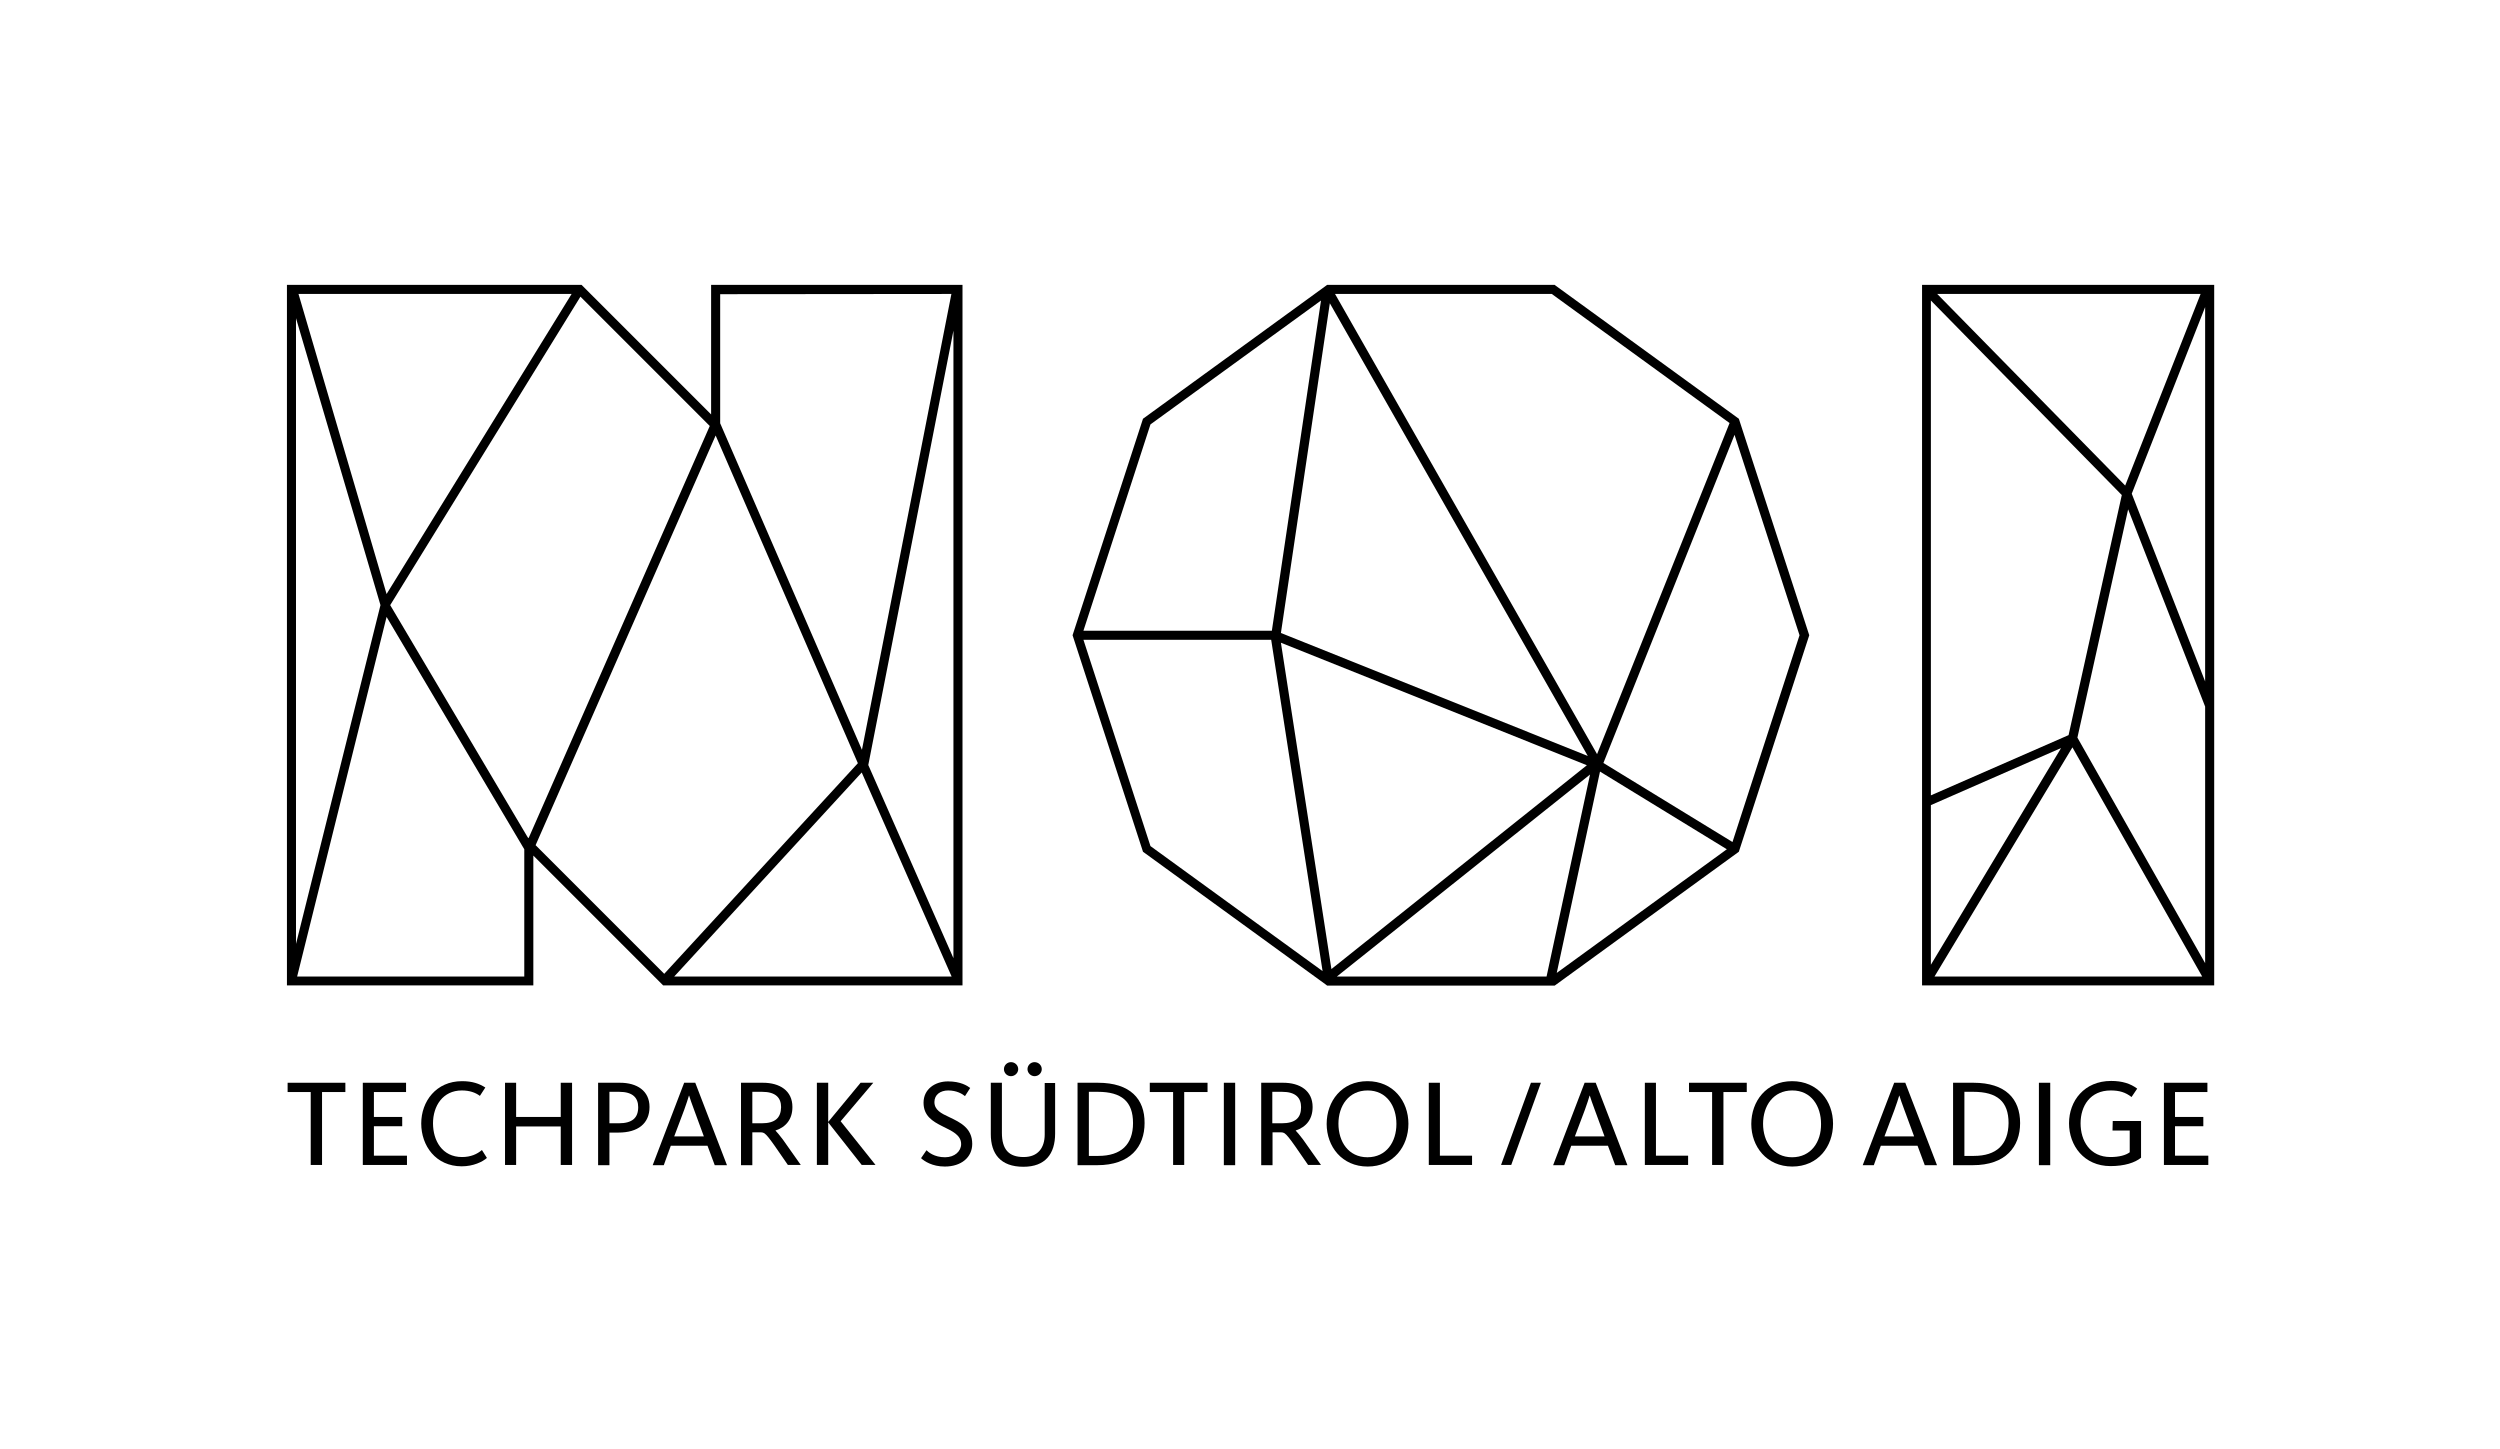
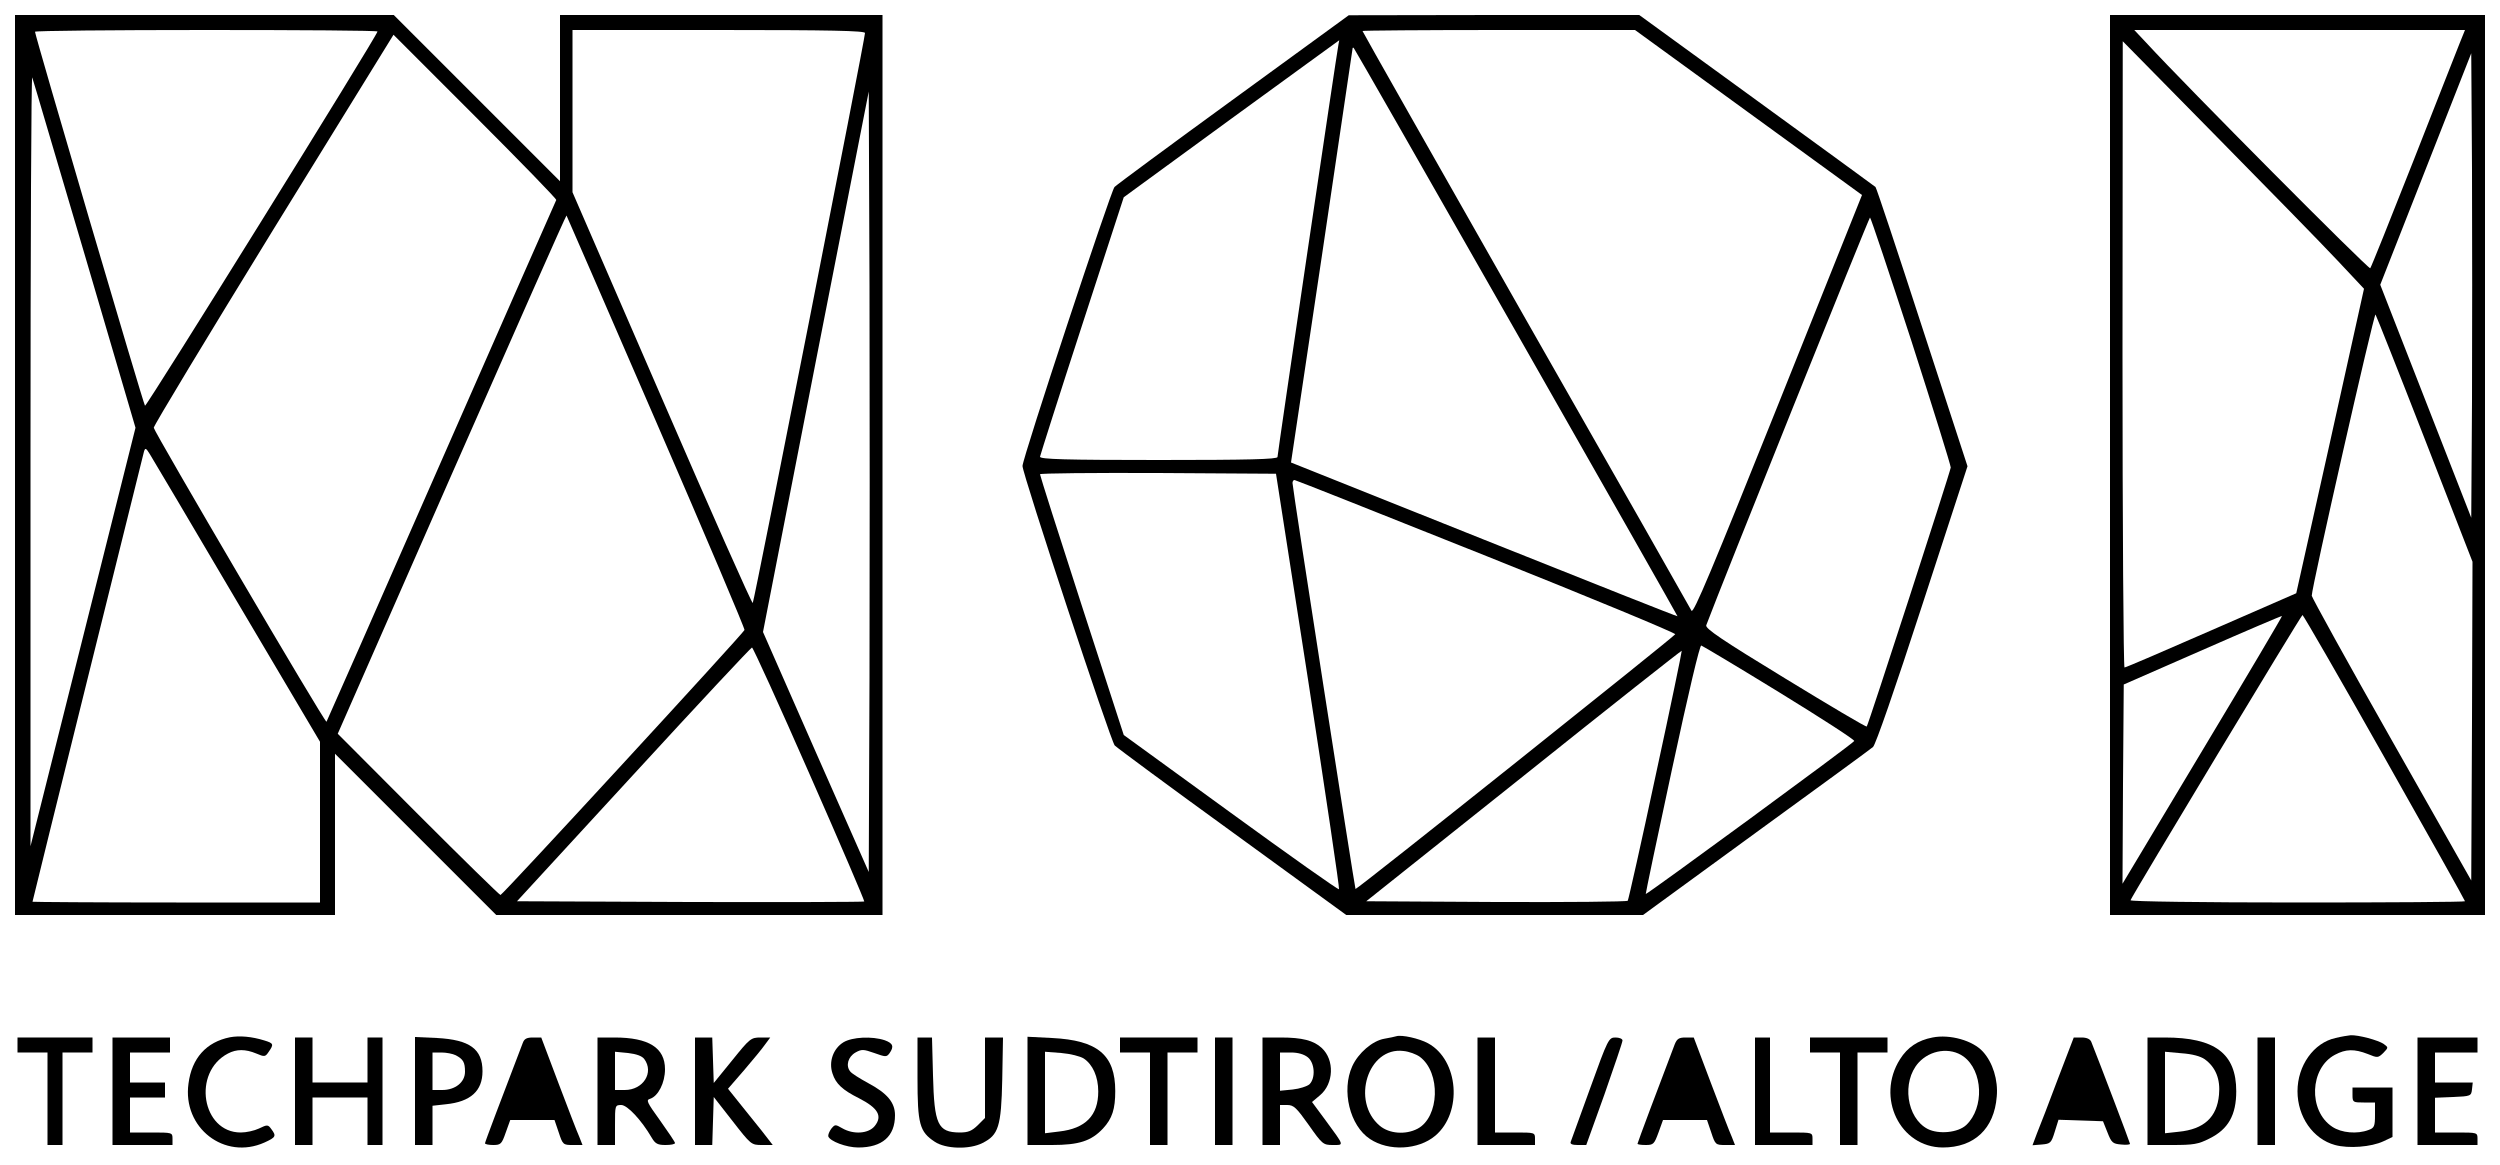
- <svg xmlns="http://www.w3.org/2000/svg" version="1.1" id="Layer_1" x="0px" y="0px" viewBox="0 0 1103.9 639.5" style="enable-background:new 0 0 1103.9 639.5;" xml:space="preserve">
-   <style type="text/css">
- 	.st0{display:none;}
- 	.st1{display:inline;fill:#101416;}
- 	.st2{font-family:'KievitOT-Regular';}
- 	.st3{font-size:11.774px;}
- 	.st4{display:inline;}
- 	.st5{fill:#9EDBF5;}
- 	.st6{fill:#101416;}
- </style>
-   <g id="Ebene_1">
-     <path d="M235.5,377.8l57.3,57.3H425V125.8H314V183l-57.2-57.2H126.7v309.3h108.8V377.8z M297.7,431.2l82.8-90.1l39.7,90.1H297.7z    M421,423.1l-37.6-85.3L421,146V423.1z M420.1,129.8l-39.5,201.3L318,186.9v-57L420.1,129.8L420.1,129.8z M316,192.3L378.8,337   l-85.5,93l-56.8-56.8L316,192.3z M252.4,129.8l-81.7,132.5l-38.9-132.5L252.4,129.8L252.4,129.8z M130.7,140.5L168,267.2   l-37.3,149.6V140.5z M231.5,431.2H131.2l39.5-158.8L231.5,375V431.2z M233,369.7l-60.7-102.5l84-136.2l57.1,57.1l-80,182L233,369.7   z" />
-     <path d="M686.5,435.2l81.3-59.1l30.9-95l0.2-0.6l-30.9-95l-0.2-0.6L687,126.2l-0.5-0.4H586l-81.3,59.1l-31.1,95.6l31.1,95.6   l80.8,58.7l0.5,0.4H686.5z M682.9,431.2h-92.6L702.1,342L682.9,431.2z M687.4,429.6l19.1-88.9l56,34.3L687.4,429.6z M794.6,280.5   L765,371.8l-57-34.9L765.9,192L794.6,280.5z M685.2,129.8l78.5,57L705.2,333L589.5,129.8H685.2z M587.2,133.9l113.9,199.9   l-135.5-54.3L587.2,133.9z M508,187.4l75.3-54.7l-21.7,145.8h-83.2L508,187.4z M508,373.6l-29.6-91.1h82.9L584,428.8L508,373.6z    M565.6,283.8l135.1,54.1l-112.8,90L565.6,283.8z" />
-     <path d="M977.7,125.8h-129v309.3h129V125.8z M971.7,129.8l-33.3,84.6l-83-84.6L971.7,129.8L971.7,129.8z M852.6,132.7l84.3,85.9   l-23.5,106l-60.8,26.6V132.7z M852.6,355.5l57.5-25.2L852.6,426V355.5z M854.2,431.2L915.1,330l57.3,101.2H854.2z M973.7,425.3   l-56.4-99.6l22.4-100.8l34,87.1V425.3z M973.7,300.9L941.3,218l32.4-82.4V300.9z" />
-     <polygon points="165.1,497.3 177.6,497.3 177.6,493.2 165.1,493.2 165.1,482.2 179.3,482.2 179.3,478.1 160.2,478.1 160.2,514.4    179.7,514.4 179.7,510.3 165.1,510.3  " />
-     <polygon points="385.6,478.1 380,478.1 365.7,495.4 365.7,478.1 360.7,478.1 360.7,514.4 365.7,514.4 365.7,495.6 380.5,514.4    386.6,514.4 371.2,495.1  " />
-     <polygon points="507.7,482.2 518,482.2 518,514.4 522.9,514.4 522.9,482.2 533.2,482.2 533.2,478.1 507.7,478.1  " />
-     <rect x="540.4" y="478.1" width="5" height="36.4" />
-     <rect x="900.3" y="478.1" width="5" height="36.4" />
-     <polygon points="745.8,482.2 756,482.2 756,514.4 761,514.4 761,482.2 771.3,482.2 771.3,478.1 745.8,478.1  " />
-     <polygon points="127,482.2 137.2,482.2 137.2,514.4 142.2,514.4 142.2,482.2 152.5,482.2 152.5,478.1 127,478.1  " />
-     <polygon points="247.6,493.2 227.9,493.2 227.9,478.1 223,478.1 223,514.4 227.9,514.4 227.9,497.4 247.6,497.4 247.6,514.4    252.6,514.4 252.6,478.1 247.6,478.1  " />
-     <path d="M204,510.9c-8.7,0-12.8-7.2-12.8-14.9c0-7.6,4.3-14.5,12.7-14.5c3.4,0,6,0.9,8,2.4l2.4-3.7c-2.7-1.7-5.7-2.8-10.3-2.8   c-11.4,0-18,8.9-18,18.7c0,9.8,6.4,18.9,17.9,18.9c5.1,0,9.2-2,11.1-3.7l-2.2-3.5C210.7,509.6,207.9,510.9,204,510.9" />
-     <path d="M273.8,478.1h-9.7v36.4h5v-14.4h4c8.6,0,13.7-4,13.7-11.3C286.8,481.6,281.2,478.1,273.8,478.1 M273.2,496h-4.1v-13.9h4.3   c6.1,0,8.4,2.7,8.4,6.8C281.8,493.6,279.2,496,273.2,496" />
-     <path d="M302.1,478.1l-13.9,36.4h4.9l3.1-8.6h16.2l3.2,8.6h5.4l-14-36.4H302.1z M297.7,501.8l4.4-11.7c1-2.8,1.6-4.6,2.1-6.3h0.1   c0.5,1.5,1,3.2,2.2,6.3l4.3,11.7H297.7z" />
-     <path d="M342.4,499.2c4.8-1.6,7.5-5.1,7.5-10.4c0-7.2-5.6-10.7-13-10.7h-9.7v36.4h5V500c0,0,3,0,3.8,0c0.9,0,1.2,0.3,1.5,0.4   c1,0.7,2.2,2.2,4.6,5.6l5.8,8.4h5.7l-7.9-11.2C344.1,501.1,343.1,499.9,342.4,499.2 M336.3,496h-4.1v-13.9h4.3   c6.1,0,8.4,2.7,8.4,6.8C344.8,493.6,342.3,496,336.3,496" />
-     <path d="M419.2,493.3c-3.7-1.7-6.6-3.2-6.6-6.7c0-3.2,2.6-5.1,6.1-5.1c3.7,0,6.2,1.5,7.4,2.5l2.3-3.6c-1.3-1-4.3-2.9-9.8-2.9   c-5.7,0-10.8,3.4-10.8,9.4c0,5.8,3.9,8.2,8.3,10.4c4.2,2.1,8.3,3.8,8.3,7.9c0,3.1-2.8,5.8-7.1,5.8c-4.8,0-7.4-2.3-8.2-3.1l-2.4,3.5   c1.4,1.3,4.9,3.7,10.5,3.7c7.3,0,12.1-4.1,12.1-10C429.3,498.1,424,495.6,419.2,493.3" />
-     <path d="M446.4,475.2c1.7,0,3.2-1.4,3.2-3.1s-1.4-3.1-3.2-3.1c-1.7,0-3.1,1.4-3.1,3.1C443.3,473.8,444.7,475.2,446.4,475.2" />
-     <path d="M456.8,475.2c1.8,0,3.2-1.4,3.2-3.1s-1.4-3.1-3.2-3.1c-1.7,0-3.1,1.4-3.1,3.1C453.7,473.8,455.2,475.2,456.8,475.2" />
-     <path d="M461.3,500.9c0,6-3,10-9.3,10c-6.6,0-9.6-3.4-9.6-10.7v-22.1h-4.9v22.7c0,8.7,4.3,14.4,14.4,14.4c9.6,0,14-5.6,14-14.7   v-22.3h-4.6V500.9z" />
-     <path d="M484.8,478.1h-9v36.4h8.7c14.5,0,20.9-8.1,20.9-18.6C505.5,485.3,499.1,478.1,484.8,478.1 M485,510.4h-4.2v-28.3h3.9   c10.6,0,15.6,4.3,15.6,13.8S495,510.4,485,510.4" />
-     <path d="M572.1,499.2c4.8-1.6,7.5-5.1,7.5-10.4c0-7.2-5.6-10.7-13-10.7h-9.7v36.4h5V500c0,0,3,0,3.8,0c0.9,0,1.2,0.3,1.5,0.4   c1,0.7,2.2,2.2,4.6,5.6l5.8,8.4h5.7l-7.9-11.2C573.8,501.1,572.8,499.9,572.1,499.2 M565.9,496h-4.1v-13.9h4.3   c6.1,0,8.4,2.7,8.4,6.8C574.5,493.6,572,496,565.9,496" />
-     <polygon points="731.2,478.1 726.3,478.1 726.3,514.4 745.4,514.4 745.4,510.3 731.2,510.3  " />
-     <path d="M699.7,478.1l-13.9,36.4h4.9l3.1-8.6H710l3.2,8.6h5.4l-14-36.4H699.7z M695.4,501.8l4.4-11.7c1-2.8,1.6-4.6,2.1-6.3h0.1   c0.5,1.5,1,3.2,2.2,6.3l4.3,11.7H695.4z" />
-     <path d="M603.8,477.4c-11.4,0-18,8.9-18,18.9c0,9.9,6.7,18.8,18.1,18.8c11.4,0,18-8.9,18-18.9C621.9,486.2,615.2,477.4,603.8,477.4    M603.8,511c-8.4,0-12.8-6.9-12.8-14.8s4.5-14.7,12.9-14.7s12.7,6.9,12.7,14.8C616.6,504.2,612.2,511,603.8,511" />
-     <polygon points="662.8,514.4 667.3,514.4 680.4,478.1 676,478.1  " />
-     <polygon points="635.8,478.1 630.9,478.1 630.9,514.4 650,514.4 650,510.3 635.8,510.3  " />
-     <path d="M871.4,478.1h-9v36.4h8.7c14.5,0,20.9-8.1,20.9-18.6C892,485.3,885.7,478.1,871.4,478.1 M871.6,510.4h-4.2v-28.3h3.9   c10.6,0,15.6,4.3,15.6,13.8C886.8,505.4,881.6,510.4,871.6,510.4" />
-     <path d="M791.3,477.4c-11.4,0-18,8.9-18,18.9c0,9.9,6.7,18.8,18.1,18.8c11.4,0,18-8.9,18-18.9C809.4,486.2,802.7,477.4,791.3,477.4    M791.3,511c-8.4,0-12.8-6.9-12.8-14.8s4.5-14.7,12.9-14.7s12.7,6.9,12.7,14.8C804.2,504.2,799.7,511,791.3,511" />
-     <path d="M836.4,478.1l-13.9,36.4h4.9l3.1-8.6h16.2l3.2,8.6h5.4l-14-36.4H836.4z M832.1,501.8l4.4-11.7c1-2.8,1.6-4.6,2.1-6.3h0.1   c0.5,1.5,1,3.2,2.2,6.3l4.3,11.7H832.1z" />
-     <polygon points="960.4,510.3 960.4,497.3 972.9,497.3 972.9,493.2 960.4,493.2 960.4,482.2 974.7,482.2 974.7,478.1 955.5,478.1    955.5,514.4 975.1,514.4 975.1,510.3  " />
-     <path d="M932.8,499.2h7.6v9.6c-1.7,1.3-4.7,2.1-8.5,2.1c-9.1,0-13.2-7.2-13.2-14.9c0-7.6,4.2-14.5,13.3-14.5c3.8,0,6.5,0.8,9.2,2.9   l2.5-3.7c-2.9-2.2-6.6-3.4-11.5-3.4c-11.9,0-18.6,8.8-18.6,18.7c0,9.8,6.6,18.9,18.3,18.9c6.2,0,10.8-1.5,13.5-3.7V495h-12.5   L932.8,499.2L932.8,499.2z" />
-   </g>
-   <g id="Schutzzone" class="st0">
-     <polygon class="st1" points="1038.8,260.7 1037.3,261.2 1037.1,260.5 1039,259.9 1039.7,259.9 1039.7,267.7 1038.8,267.7  " />
-     <text transform="matrix(1 0 0 1 1040.856 267.7285)" class="st1 st2 st3"> </text>
-     <text transform="matrix(1 0 0 1 1042.327 267.7285)" class="st1 st2 st3">i</text>
-     <g class="st4">
-       <rect x="978.2" y="243.5" class="st5" width="125.7" height="39.6" />
-       <rect x="0.7" y="243.5" class="st5" width="125.7" height="39.6" />
-       <polygon class="st6" points="61.3,260.7 59.8,261.2 59.6,260.5 61.5,259.9 62.2,259.9 62.2,267.7 61.3,267.7   " />
-       <text transform="matrix(1 0 0 1 63.3613 267.7285)" class="st6 st2 st3"> </text>
-       <text transform="matrix(1 0 0 1 64.8335 267.7285)" class="st6 st2 st3">i</text>
-       <rect x="610.1" y="0.4" class="st5" width="39.6" height="125.7" />
-       <polygon class="st6" points="627.4,65.5 627.9,67 627.1,67.2 626.5,65.3 626.5,64.6 634.4,64.6 634.4,65.5   " />
-       <text transform="matrix(0 -1 1 0 634.394 63.425)" class="st6 st2 st3"> </text>
-       <text transform="matrix(0 -1 1 0 634.394 61.9533)" class="st6 st2 st3">i</text>
-       <rect x="610.1" y="514.1" class="st5" width="39.6" height="125.7" />
-       <polygon class="st6" points="627.4,579.2 627.9,580.7 627.1,580.9 626.5,579 626.5,578.3 634.4,578.3 634.4,579.2   " />
-       <text transform="matrix(0 -1 1 0 634.394 577.1594)" class="st6 st2 st3"> </text>
-       <text transform="matrix(0 -1 1 0 634.395 575.6926)" class="st6 st2 st3">i</text>
-       <rect x="297.4" y="435.8" class="st5" width="57" height="41.9" />
-       <path class="st6" d="M318.6,454.2l-1.5,0.5l-0.2-0.7l1.9-0.6h0.7v7.8h-0.9V454.2z M324.3,452.7h0.8l-3.7,10.4h-0.8L324.3,452.7z     M325.9,461.3l0.1-0.8c0.1,0,0.5,0.1,1,0.1c1.4,0,2.2-0.6,2.2-1.7c0-1.2-1.1-1.6-2.5-1.6v-0.6c1.2,0,2.3-0.6,2.3-1.6    c0-0.6-0.5-1-1.3-1s-1.2,0.2-1.6,0.6l-0.4-0.6c0.4-0.4,1.1-0.8,2.1-0.8c1.4,0,2.1,0.8,2.1,1.8s-0.8,1.6-1.7,1.9l0,0    c1,0.1,2,0.9,2,2c0,1.6-1.3,2.5-3.1,2.5C326.4,461.4,326,461.3,325.9,461.3z" />
-       <text transform="matrix(1 0 0 1 330.8476 461.2119)" class="st6 st2 st3"> </text>
-       <text transform="matrix(1 0 0 1 332.3198 461.2119)" class="st6 st2 st3">i</text>
-     </g>
+ <svg xmlns="http://www.w3.org/2000/svg" version="1.0" width="1000pt" height="466pt" viewBox="0 0 1000 466" preserveAspectRatio="xMidYMid meet">
+   <g transform="translate(0,466) scale(0.1,-0.1)" fill="#000000" stroke="none">
+     <path d="M60 2800 l0 -1800 640 0 640 0 0 322 0 323 323 -323 322 -322 773 0 772 0 0 1800 0 1800 -645 0 -645 0 0 -332 0 -333 -333 333 -332 332 -758 0 -757 0 0 -1800z m1450 1734 c0 -15 -925 -1503 -930 -1497 -7 8 -440 1481 -440 1496 0 4 308 7 685 7 377 0 685 -2 685 -6z m1950 -6 c0 -24 -443 -2273 -449 -2280 -3 -4 -167 365 -363 818 l-358 825 0 325 0 324 585 0 c446 0 585 -3 585 -12z m-1235 -668 c-2 -3 -209 -474 -460 -1045 -251 -572 -458 -1041 -459 -1042 -6 -6 -691 1162 -691 1176 0 9 216 366 479 794 l480 778 327 -327 c180 -180 326 -330 324 -334z m-1885 -223 l202 -688 -210 -837 -210 -837 0 1550 c0 853 3 1539 7 1525 5 -14 99 -335 211 -713z m3138 -1686 l-3 -779 -212 480 -211 480 211 1081 212 1081 3 -782 c1 -430 1 -1133 0 -1561z m-853 1021 c196 -452 355 -827 353 -832 -5 -14 -968 -1060 -976 -1060 -4 0 -152 145 -329 322 l-322 323 456 1038 c251 570 457 1036 459 1035 1 -2 163 -373 359 -826z m-1677 -718 l332 -561 0 -321 0 -322 -575 0 c-316 0 -575 2 -575 3 0 5 440 1778 446 1801 5 16 8 14 23 -10 10 -16 167 -281 349 -590z m2290 -690 c123 -279 221 -508 219 -510 -2 -2 -315 -3 -696 -2 l-693 3 467 508 c256 279 469 507 473 507 4 0 108 -228 230 -506z" />
+     <path d="M4935 4264 c-253 -184 -467 -342 -477 -352 -15 -16 -368 -1085 -368 -1116 0 -32 353 -1102 369 -1118 9 -9 221 -166 471 -347 l455 -331 593 0 594 0 451 329 c249 181 460 335 469 343 10 8 87 230 197 568 l181 555 -181 555 c-99 305 -183 558 -187 562 -4 3 -218 160 -476 347 l-469 341 -581 0 -581 -1 -460 -335z m2059 -54 l454 -330 -336 -840 c-263 -656 -338 -836 -346 -823 -5 10 -303 535 -663 1166 -359 632 -653 1150 -653 1153 0 2 245 4 545 4 l545 0 454 -330z m-1640 273 c-6 -27 -244 -1637 -244 -1651 0 -9 -116 -12 -475 -12 -374 0 -475 3 -475 13 1 6 76 243 168 525 l167 513 430 314 c237 172 431 314 432 314 0 1 -1 -7 -3 -16z m711 -1152 c355 -623 645 -1134 645 -1136 0 -2 -348 136 -773 306 l-773 309 123 823 c67 452 122 826 123 831 0 5 2 7 5 4 3 -3 296 -515 650 -1137z m1580 -33 c87 -271 158 -499 158 -508 -2 -18 -330 -1030 -336 -1036 -3 -3 -149 84 -326 192 -251 153 -321 200 -316 213 57 153 651 1631 655 1631 3 0 77 -222 165 -492z m-2412 -1362 c70 -455 126 -831 123 -833 -3 -3 -198 135 -433 306 l-428 311 -168 518 c-92 284 -167 520 -167 525 0 4 212 6 472 5 l472 -3 129 -829z m712 500 c418 -167 758 -308 756 -313 -6 -11 -1275 -1023 -1279 -1019 -3 4 -252 1603 -252 1624 0 6 3 12 8 12 4 0 349 -137 767 -304z m1173 -546 c166 -102 301 -189 299 -194 -3 -9 -830 -615 -834 -612 -1 1 46 226 105 499 66 307 111 497 117 495 6 -2 147 -86 313 -188z m-495 -330 c-58 -272 -109 -498 -112 -503 -4 -4 -241 -6 -526 -5 l-520 3 630 502 c346 277 630 501 632 500 1 -2 -45 -226 -104 -497z" />
+     <path d="M8440 2800 l0 -1800 750 0 750 0 0 1800 0 1800 -750 0 -750 0 0 -1800z m1399 1688 c-12 -29 -95 -242 -186 -473 -91 -231 -168 -423 -172 -428 -6 -6 -734 726 -895 901 l-49 52 661 0 662 0 -21 -52z m-491 -868 l108 -115 -135 -609 -136 -609 -339 -148 c-187 -82 -343 -149 -348 -149 -4 0 -8 564 -8 1253 l1 1252 374 -380 c206 -209 424 -432 483 -495z m540 -566 l-3 -465 -182 466 -182 466 182 463 182 463 3 -464 c1 -255 1 -673 0 -929z m-189 -150 l191 -491 -2 -637 -3 -638 -319 563 c-176 310 -319 570 -319 576 -1 31 249 1131 255 1125 3 -4 92 -228 197 -498z m-889 -1245 l-320 -534 2 399 3 398 315 138 c173 76 316 137 318 136 1 -2 -142 -244 -318 -537z m728 -29 c177 -313 322 -572 322 -575 0 -3 -302 -5 -671 -5 -377 0 -669 4 -667 9 8 21 683 1141 688 1141 3 0 151 -256 328 -570z" />
+     <path d="M920 511 c-95 -19 -153 -84 -166 -185 -25 -177 144 -308 304 -236 46 21 48 26 27 54 -13 18 -16 18 -49 2 -19 -9 -51 -16 -73 -16 -156 0 -195 241 -51 316 34 18 70 18 113 0 33 -14 36 -14 50 7 21 30 19 34 -17 45 -51 16 -100 20 -138 13z" />
+     <path d="M5585 515 c-5 -2 -27 -6 -48 -10 -47 -8 -104 -57 -128 -110 -44 -97 -10 -238 71 -291 75 -50 193 -44 261 13 110 93 94 303 -29 370 -35 19 -105 35 -127 28z m94 -82 c85 -63 79 -242 -9 -288 -48 -25 -113 -20 -151 12 -116 98 -47 317 95 299 22 -2 51 -13 65 -23z" />
+     <path d="M7730 510 c-58 -11 -100 -39 -130 -87 -97 -153 0 -352 171 -353 126 0 206 75 216 204 6 66 -16 136 -55 179 -40 45 -133 71 -202 57z m124 -76 c78 -57 84 -205 11 -274 -33 -31 -110 -38 -154 -16 -85 44 -105 189 -37 265 47 52 127 63 180 25z" />
+     <path d="M9342 508 c-87 -19 -152 -110 -152 -213 0 -102 62 -191 150 -215 55 -15 145 -8 194 15 l36 17 0 99 0 99 -80 0 -80 0 0 -30 c0 -29 2 -30 45 -30 l45 0 0 -50 c0 -45 -3 -52 -26 -60 -45 -17 -108 -12 -145 13 -97 64 -90 235 11 288 43 23 77 24 131 3 39 -16 41 -16 62 4 21 22 21 22 2 36 -21 15 -103 37 -133 35 -9 -1 -36 -5 -60 -11z" />
+     <path d="M70 480 l0 -30 60 0 60 0 0 -185 0 -185 30 0 30 0 0 185 0 185 60 0 60 0 0 30 0 30 -150 0 -150 0 0 -30z" />
+     <path d="M450 295 l0 -215 120 0 120 0 0 25 c0 25 -1 25 -85 25 l-85 0 0 70 0 70 70 0 70 0 0 30 0 30 -70 0 -70 0 0 60 0 60 80 0 80 0 0 30 0 30 -115 0 -115 0 0 -215z" />
+     <path d="M1180 295 l0 -215 35 0 35 0 0 95 0 95 110 0 110 0 0 -95 0 -95 30 0 30 0 0 215 0 215 -30 0 -30 0 0 -90 0 -90 -110 0 -110 0 0 90 0 90 -35 0 -35 0 0 -215z" />
+     <path d="M1660 296 l0 -216 35 0 35 0 0 79 0 78 54 6 c98 10 146 53 146 132 0 89 -51 126 -182 133 l-88 4 0 -216z m163 143 c30 -16 37 -28 37 -66 0 -42 -39 -73 -91 -73 l-39 0 0 75 0 75 36 0 c19 0 45 -5 57 -11z" />
+     <path d="M2091 488 c-88 -230 -151 -396 -151 -401 0 -4 15 -7 33 -7 30 0 34 4 50 50 l18 50 89 0 88 0 17 -50 c16 -49 18 -50 56 -50 l39 0 -13 33 c-8 17 -45 114 -83 214 l-69 183 -33 0 c-25 0 -35 -5 -41 -22z" />
+     <path d="M2390 295 l0 -215 35 0 35 0 0 80 c0 78 0 80 25 80 24 0 80 -59 122 -131 14 -24 24 -29 55 -29 21 0 38 3 38 8 0 4 -27 44 -59 89 -54 75 -58 83 -40 88 32 11 59 64 59 118 0 86 -65 127 -202 127 l-68 0 0 -215z m187 129 c40 -54 -4 -124 -78 -124 l-39 0 0 76 0 77 52 -5 c34 -4 56 -12 65 -24z" />
+     <path d="M2780 295 l0 -215 35 0 34 0 3 96 3 96 75 -96 c74 -95 75 -96 118 -96 l43 0 -45 58 c-25 31 -66 82 -90 112 l-44 55 65 75 c35 41 73 87 84 103 l20 27 -39 0 c-38 0 -43 -4 -113 -91 l-74 -91 -3 91 -3 91 -34 0 -35 0 0 -215z" />
+     <path d="M3374 491 c-41 -25 -60 -78 -44 -125 13 -41 40 -66 106 -99 76 -39 95 -71 63 -111 -25 -31 -85 -35 -130 -9 -28 16 -29 16 -44 -2 -8 -11 -13 -24 -12 -30 6 -20 73 -45 120 -45 96 0 147 45 147 129 0 51 -31 88 -108 129 -33 18 -65 38 -71 46 -19 23 -9 59 21 76 25 14 32 13 75 -2 45 -16 49 -17 61 -1 19 27 14 40 -19 52 -51 17 -130 13 -165 -8z" />
+     <path d="M3670 348 c0 -184 8 -215 69 -255 43 -29 139 -32 191 -5 64 32 75 65 79 255 l3 167 -36 0 -36 0 0 -161 0 -161 -29 -29 c-24 -23 -38 -29 -73 -29 -87 1 -101 32 -106 228 l-4 152 -29 0 -29 0 0 -162z" />
+     <path d="M4110 296 l0 -216 98 0 c108 0 157 16 204 66 37 40 49 78 49 150 0 144 -70 203 -253 212 l-98 5 0 -217z m225 130 c36 -24 58 -73 58 -132 0 -96 -51 -148 -156 -160 l-57 -7 0 163 0 163 65 -5 c36 -3 76 -13 90 -22z" />
+     <path d="M4480 480 l0 -30 60 0 60 0 0 -185 0 -185 35 0 35 0 0 185 0 185 60 0 60 0 0 30 0 30 -155 0 -155 0 0 -30z" />
+     <path d="M4860 295 l0 -215 35 0 35 0 0 215 0 215 -35 0 -35 0 0 -215z" />
+     <path d="M5050 295 l0 -215 35 0 35 0 0 80 0 80 29 0 c26 0 37 -11 86 -80 54 -77 58 -80 96 -80 46 0 48 -6 -29 99 l-54 73 32 27 c55 46 59 141 7 189 -32 30 -78 42 -164 42 l-73 0 0 -215z m181 136 c28 -22 32 -83 7 -108 -9 -8 -39 -18 -67 -21 l-51 -5 0 77 0 76 44 0 c28 0 52 -7 67 -19z" />
+     <path d="M5910 295 l0 -215 115 0 115 0 0 25 c0 25 -1 25 -80 25 l-80 0 0 190 0 190 -35 0 -35 0 0 -215z" />
+     <path d="M6361 308 c-41 -112 -76 -209 -78 -215 -4 -9 6 -13 28 -13 l34 0 73 203 c39 112 72 208 72 215 0 7 -13 12 -28 12 -27 0 -30 -5 -101 -202z" />
+     <path d="M6699 483 c-63 -165 -149 -394 -149 -398 0 -3 15 -5 33 -5 31 0 34 4 51 50 l18 50 88 0 88 0 17 -50 c16 -49 18 -50 56 -50 l39 0 -13 33 c-8 17 -45 114 -83 214 l-69 183 -33 0 c-26 0 -34 -5 -43 -27z" />
+     <path d="M7020 295 l0 -215 115 0 115 0 0 25 c0 25 -1 25 -85 25 l-85 0 0 190 0 190 -30 0 -30 0 0 -215z" />
+     <path d="M7240 480 l0 -30 60 0 60 0 0 -185 0 -185 35 0 35 0 0 185 0 185 60 0 60 0 0 30 0 30 -155 0 -155 0 0 -30z" />
+     <path d="M8231 343 c-35 -93 -72 -190 -83 -216 l-18 -48 37 3 c35 3 38 6 52 51 l15 48 89 -3 89 -3 18 -45 c16 -41 21 -45 54 -48 20 -2 36 -1 36 3 0 4 -121 323 -155 408 -5 11 -18 17 -39 17 l-31 0 -64 -167z" />
+     <path d="M8590 295 l0 -215 98 0 c86 0 105 3 150 26 75 37 107 94 107 189 0 151 -85 215 -286 215 l-69 0 0 -215z m229 128 c44 -32 63 -80 57 -142 -8 -90 -60 -138 -161 -148 l-55 -6 0 163 0 163 66 -6 c43 -3 76 -12 93 -24z" />
+     <path d="M9030 295 l0 -215 35 0 35 0 0 215 0 215 -35 0 -35 0 0 -215z" />
+     <path d="M9670 295 l0 -215 120 0 120 0 0 25 c0 25 -1 25 -85 25 l-85 0 0 70 0 69 73 3 c70 3 72 4 75 31 l3 27 -75 0 -76 0 0 60 0 60 85 0 85 0 0 30 0 30 -120 0 -120 0 0 -215z" />
  </g>
</svg>
